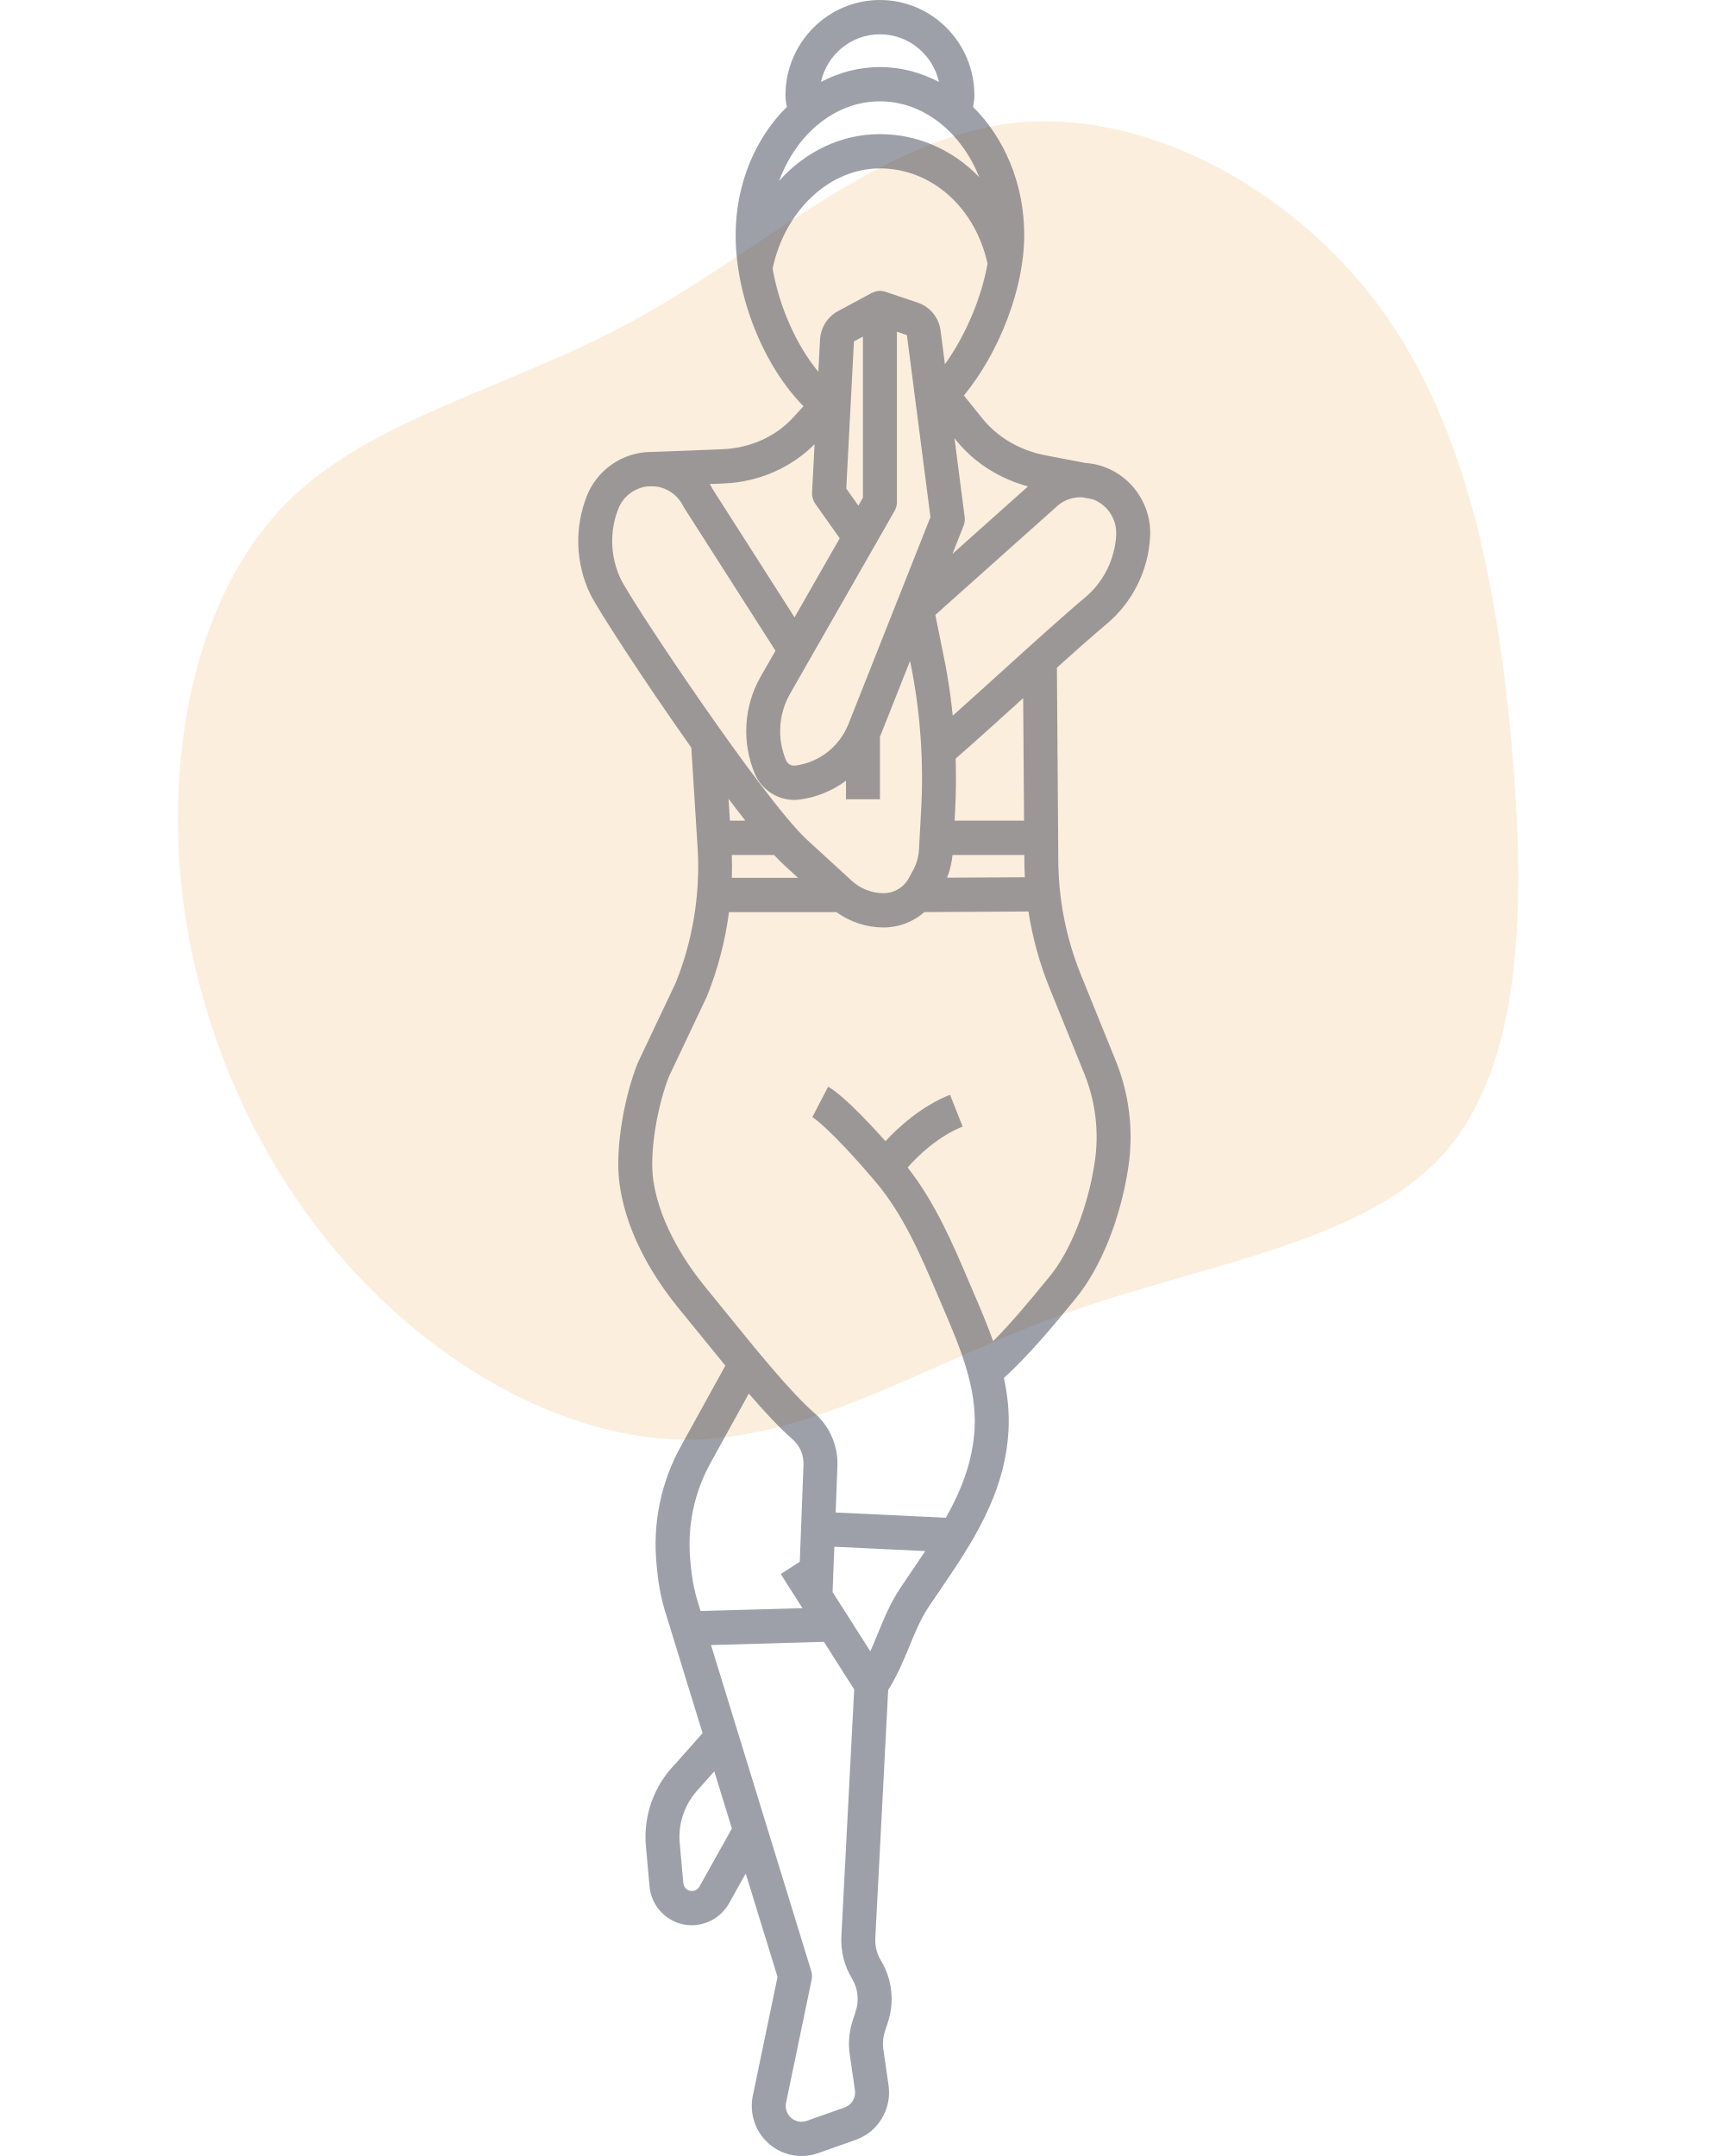
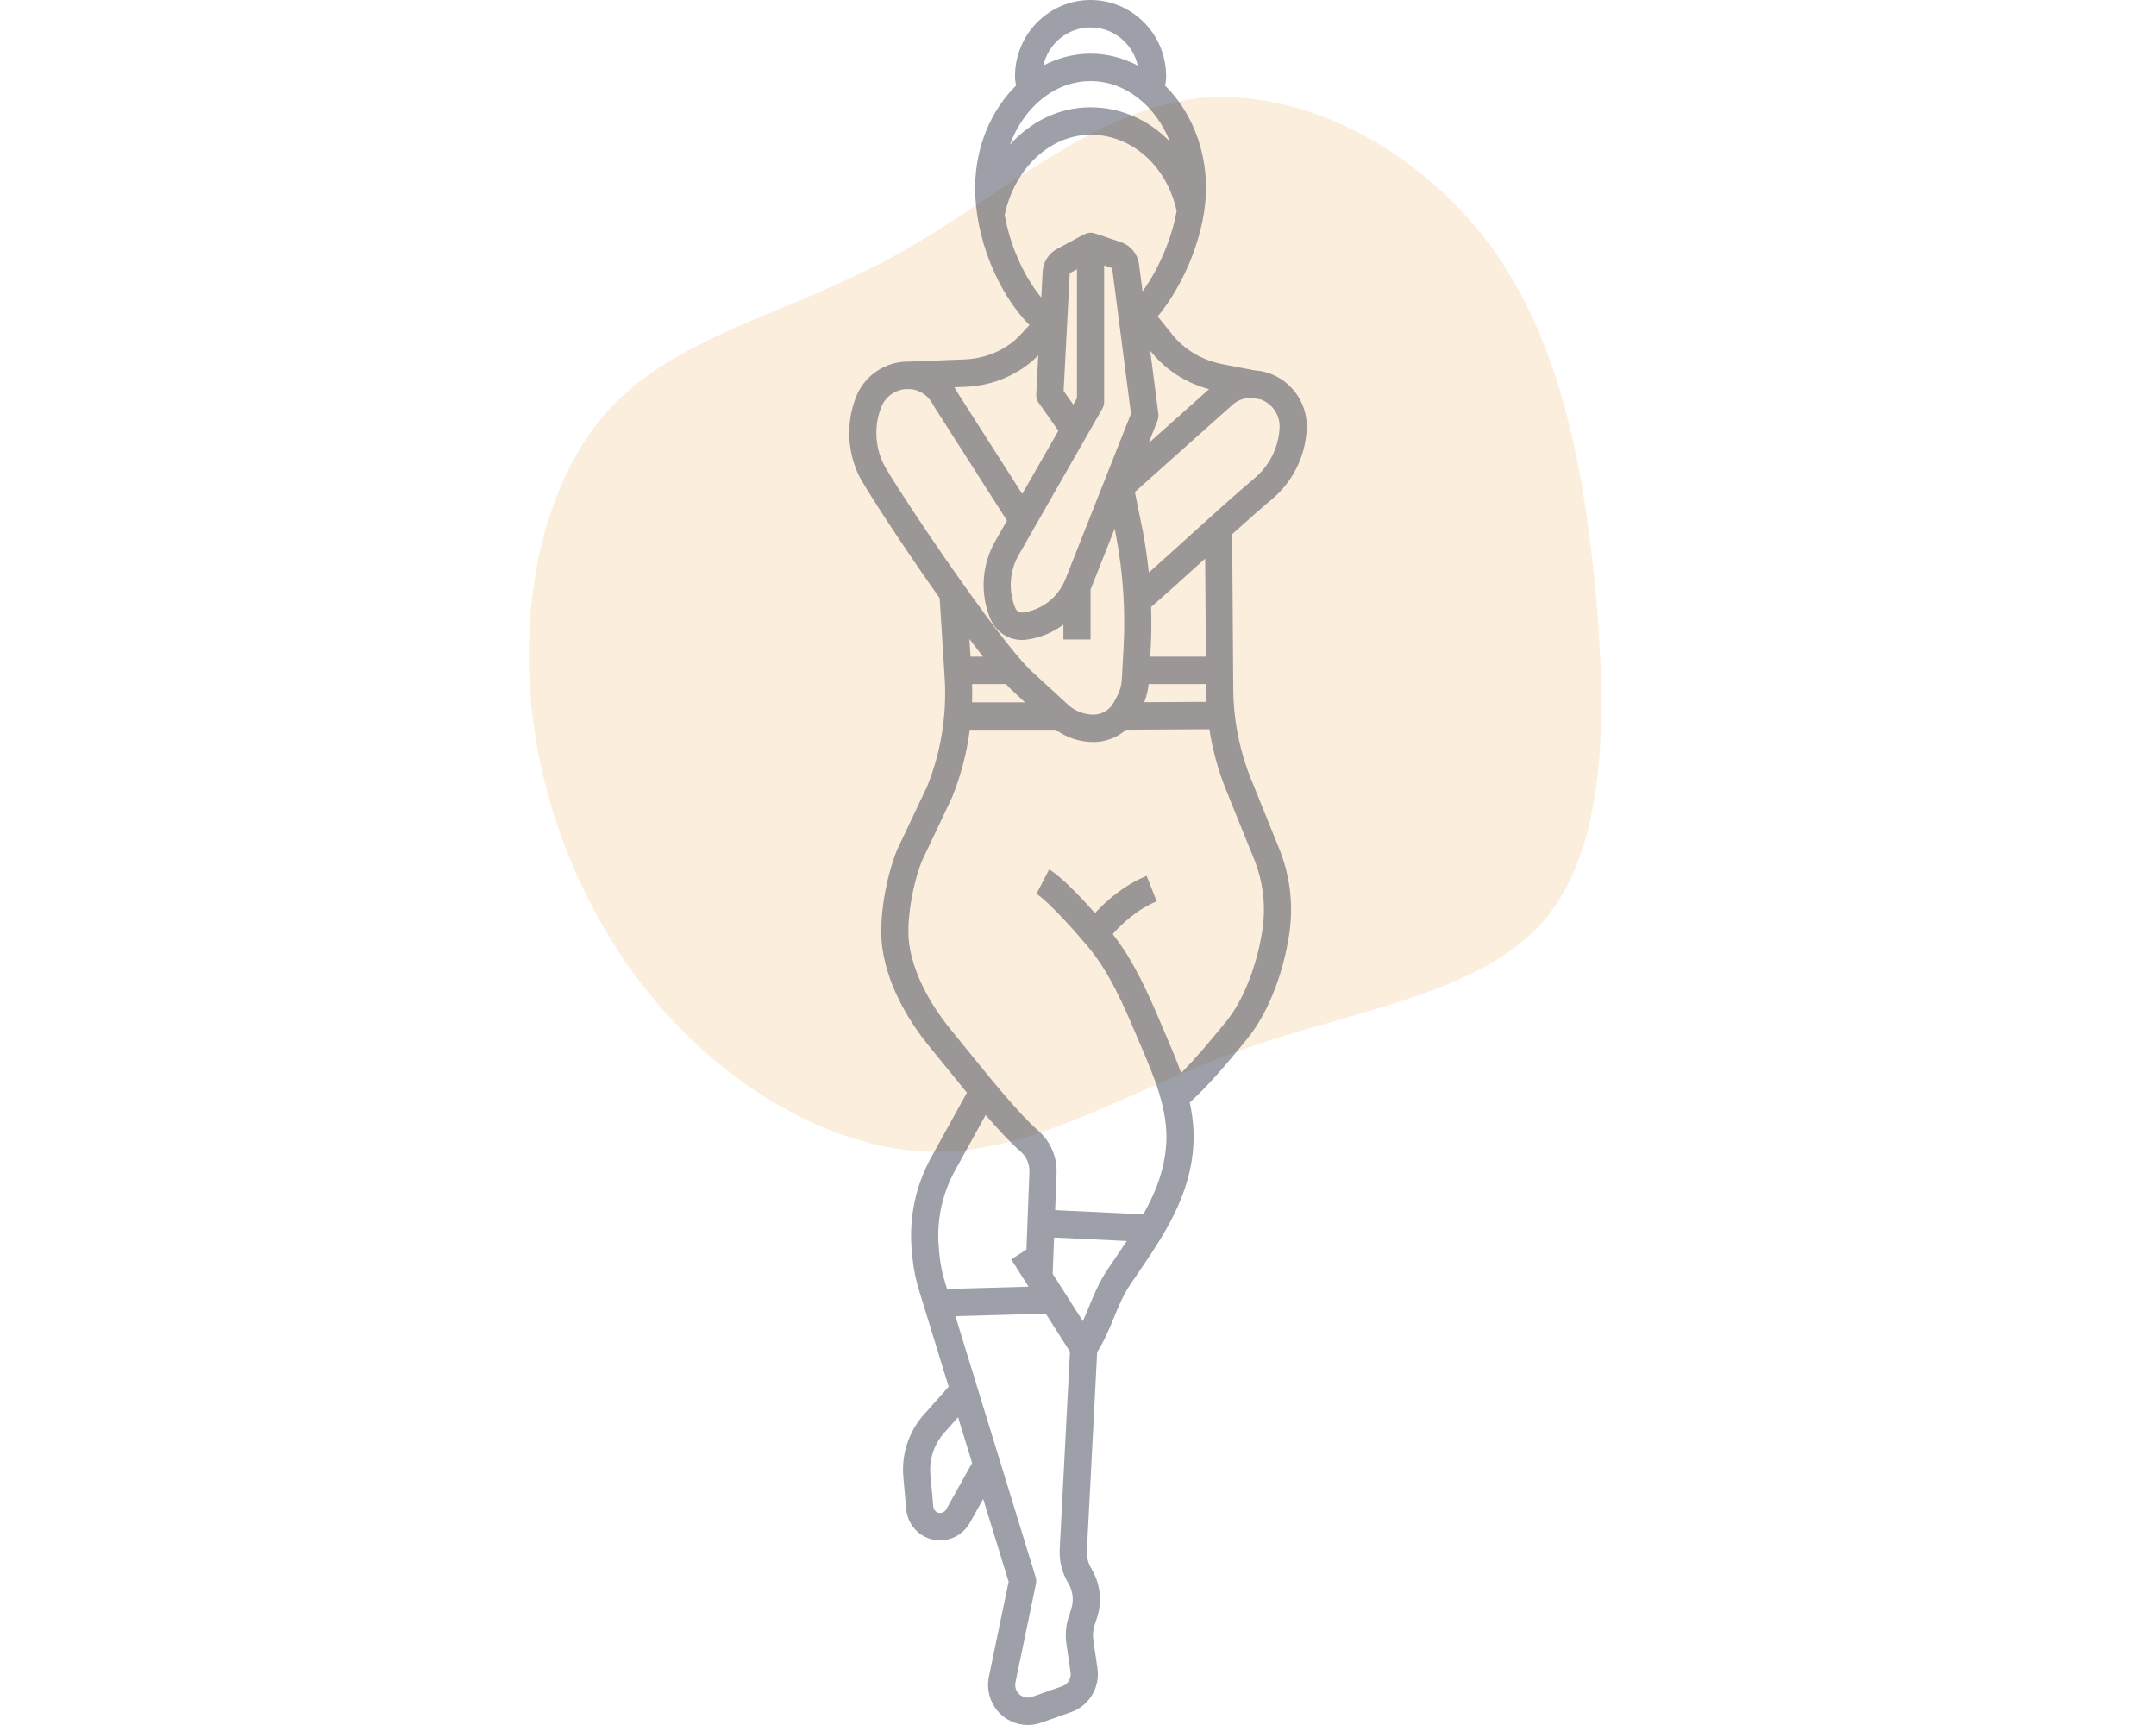
- <svg xmlns="http://www.w3.org/2000/svg" width="275" height="343" viewBox="0 0 275 343" fill="none">
+ <svg xmlns="http://www.w3.org/2000/svg" width="50" height="40" viewBox="0 0 275 343" fill="none">
  <path d="M161.04 19.581C182.162 17.199 205.497 29.855 219.596 48.935C233.559 68.074 238.223 93.496 240.54 118.77C242.72 144.104 242.355 169.21 229.743 183.523C217.069 197.695 191.95 200.993 170.234 208.692C148.382 216.452 129.934 228.614 110.228 229.025C90.658 229.375 69.843 217.633 54.925 200.768C39.945 183.762 30.601 161.411 28.657 138.837C26.776 116.406 32.17 93.469 45.627 79.964C59.22 66.4 80.75 61.984 100.975 50.895C121.199 39.806 139.981 22.104 161.04 19.581Z" fill="#FCEEDD" />
  <path d="M93.367 78.906C91.376 83.928 91.568 89.605 93.892 94.481C94.974 96.749 102.395 108.212 109.989 118.94L111.012 135.246C111.401 142.411 110.19 149.706 107.509 156.351L101.548 168.927C101.525 168.975 101.505 169.022 101.484 169.07C99.426 174.148 97.721 182.748 98.613 188.689C99.845 196.887 104.512 203.949 108.211 208.429C109.227 209.659 110.353 211.052 111.544 212.524C112.769 214.037 114.072 215.649 115.405 217.267L108.392 229.97C105.167 235.757 103.809 242.309 104.462 248.915L104.585 250.155C104.811 252.437 105.282 254.702 105.975 256.854L111.779 275.728L107.417 280.654C104.026 284.115 102.331 288.881 102.767 293.73L103.34 300.077C103.553 302.452 104.943 304.508 107.055 305.574C108.011 306.057 109.036 306.287 110.051 306.287C112.374 306.287 114.645 305.077 115.929 302.913L118.645 298.056L123.706 314.51L119.78 333.384C119.283 335.776 119.882 338.229 121.427 340.113C122.953 341.973 125.218 343 127.534 343C128.404 343 129.28 342.856 130.129 342.556L136.159 340.425C139.729 339.162 141.92 335.506 141.367 331.727L140.541 326.071C140.4 325.113 140.486 324.12 140.785 323.203L141.282 321.674C142.347 318.408 141.937 314.85 140.164 311.916C139.51 310.834 139.2 309.592 139.265 308.325L141.311 268.865C142.754 266.564 143.721 264.26 144.634 262.026C145.577 259.721 146.467 257.542 147.861 255.475C148.348 254.751 148.841 254.028 149.334 253.305C154.515 245.705 159.872 237.846 160.45 227.613C160.615 224.716 160.311 221.929 159.721 219.225C163.759 215.564 167.787 210.661 170.292 207.606L171.109 206.61C175.141 201.727 178.285 193.903 179.519 185.683C180.378 179.962 179.684 174.103 177.511 168.743L171.979 155.091C169.578 149.165 168.365 142.916 168.375 136.492L168.157 106.218C171.209 103.472 174.027 100.973 176.058 99.277C180.188 95.832 182.713 90.757 182.986 85.353C183.265 79.806 179.399 74.846 173.993 73.818C173.557 73.734 173.118 73.683 172.68 73.653L166.33 72.437C162.292 71.663 158.75 69.609 156.3 66.585L153.357 62.922C158.998 56.06 162.956 45.854 162.956 37.401C162.956 29.235 159.788 21.924 154.817 17.018C154.933 16.448 155.03 15.828 155.03 15.173C155.03 6.807 148.287 0 139.999 0C131.711 0 124.968 6.807 124.968 15.173C124.968 15.866 125.071 16.467 125.195 17.003C120.216 21.91 117.041 29.229 117.041 37.401C117.041 47.251 121.519 58.24 127.837 64.627L126.088 66.532C123.337 69.502 119.269 71.3 114.923 71.469L103.755 71.903C103.399 71.9 103.047 71.912 102.697 71.944L102.532 71.951V71.957C98.536 72.372 94.922 74.97 93.367 78.906V78.906ZM116.434 136.018H123.163C123.747 136.649 124.286 137.195 124.771 137.638L126.97 139.655H116.434C116.475 138.443 116.475 137.229 116.434 136.018ZM116.132 130.564L115.913 127.08C116.834 128.304 117.728 129.468 118.591 130.564H116.132ZM113.105 232.634L119.138 221.707C121.626 224.586 124.047 227.2 126.078 228.961C127.288 230.012 127.929 231.539 127.831 233.206L127.244 248.457L124.221 250.419L127.675 255.842L111.462 256.302L111.124 255.203C110.54 253.388 110.149 251.507 109.962 249.612L109.839 248.371C109.296 242.888 110.423 237.449 113.105 232.634V232.634ZM111.261 300.173C110.895 300.788 110.109 301.021 109.471 300.698C109.045 300.482 108.764 300.067 108.719 299.585L108.146 293.238C107.855 289.995 108.989 286.806 111.35 284.392L113.646 281.801L116.444 290.903L111.261 300.173ZM136.148 319.976L135.651 321.503C135.09 323.222 134.934 325.077 135.196 326.871L136.022 332.527C136.196 333.724 135.504 334.883 134.373 335.283L128.342 337.413C127.357 337.764 126.251 337.45 125.587 336.64C125.098 336.043 124.909 335.268 125.066 334.51L129.135 314.944C129.229 314.49 129.207 314.018 129.071 313.575L113.123 261.711L131.085 261.201L135.902 268.766L133.865 308.043C133.742 310.411 134.325 312.733 135.547 314.759C136.499 316.326 136.716 318.228 136.148 319.976V319.976ZM143.392 252.411C141.685 254.942 140.645 257.488 139.64 259.948C139.255 260.889 138.872 261.805 138.467 262.705L132.465 253.282L132.742 246.073L147.211 246.763C146.451 247.909 145.671 249.057 144.881 250.216C144.383 250.948 143.885 251.679 143.392 252.411V252.411ZM172.51 170.811C174.314 175.261 174.891 180.121 174.176 184.869C173.1 192.038 170.334 199.033 166.958 203.123L166.129 204.133C164.129 206.572 161.114 210.25 158.012 213.364C157.074 210.723 155.969 208.144 154.876 205.596L154.176 203.956C151.527 197.73 148.774 191.317 144.405 185.733C146.056 183.871 149.179 180.831 153.156 179.225L151.15 174.16C146.583 176.005 143 179.262 140.874 181.553C134.7 174.603 132.226 173.13 131.753 172.891L129.247 177.72C129.355 177.785 131.984 179.397 139.298 188.011C143.742 193.243 146.522 199.783 149.211 206.107L149.919 207.762C152.631 214.085 155.434 220.623 155.056 227.306C154.762 232.515 152.956 237.074 150.491 241.461L132.952 240.624L133.228 233.475C133.42 230.196 132.064 226.964 129.599 224.825C125.822 221.552 120.227 214.633 115.729 209.075C114.526 207.588 113.389 206.181 112.363 204.939C109.694 201.707 105.054 195.193 103.954 187.871C103.248 183.168 104.699 175.584 106.457 171.206L112.417 158.631C112.44 158.584 112.46 158.536 112.48 158.487C114.21 154.217 115.376 149.701 115.985 145.109H133.065C135.252 146.688 137.871 147.552 140.591 147.552C143.016 147.552 145.3 146.648 147.079 145.104L163.628 145.01C164.272 149.159 165.383 153.225 166.978 157.158L172.51 170.811ZM134.992 115.183C133.566 118.783 130.312 121.317 126.501 121.799C125.888 121.868 125.305 121.533 125.066 120.968C123.619 117.562 123.851 113.611 125.685 110.398L142.337 81.263C142.575 80.847 142.699 80.378 142.699 79.9V52.776L144.29 53.309C146.936 73.795 147.765 80.207 148.036 82.265L134.992 115.183ZM139.998 16.123C146.952 16.123 152.956 21.06 155.796 28.183C151.656 23.893 146.095 21.339 139.998 21.339C133.792 21.339 128.128 24.122 123.963 28.774C126.701 21.331 132.852 16.123 139.998 16.123V16.123ZM139.998 26.792C148.194 26.792 155.148 32.994 157.12 41.941C156.149 47.427 153.604 53.401 150.337 57.947C150.052 55.737 149.809 53.857 149.647 52.602C149.377 50.519 147.981 48.81 146 48.142L140.852 46.41C140.144 46.173 139.384 46.26 138.735 46.609L138.726 46.591L133.322 49.502C131.661 50.393 130.567 52.127 130.468 54.026L130.2 59.156C126.687 54.895 123.978 48.794 122.924 42.726C124.876 33.471 131.99 26.792 139.998 26.792ZM134.642 77.727L135.863 54.315L137.297 53.544V79.171L136.566 80.448L134.642 77.727ZM162.788 111.071L162.928 130.564H151.873L151.951 129.132C152.105 126.321 152.134 123.505 152.044 120.69C155.113 118.018 158.998 114.501 162.788 111.071V111.071ZM151.542 136.018H162.967L162.971 136.511C162.97 137.531 163.004 138.546 163.059 139.559L150.682 139.629C151.14 138.475 151.422 137.253 151.542 136.018ZM177.588 85.08C177.392 88.96 175.578 92.606 172.613 95.079C169.358 97.794 164.238 102.432 159.286 106.916C156.667 109.287 153.992 111.709 151.583 113.856C151.306 111.153 150.925 108.456 150.422 105.776L148.813 97.826L168.403 80.336C169.486 79.458 170.842 79.051 172.21 79.119L173.867 79.436C176.16 80.279 177.716 82.555 177.588 85.08V85.08ZM163.56 77.385L151.535 88.118L153.31 83.641C153.481 83.207 153.539 82.733 153.48 82.269C153.464 82.152 152.71 76.32 151.858 69.719L152.082 69.997C152.092 70.009 152.162 70.097 152.171 70.109C155.007 73.608 159.006 76.147 163.56 77.385V77.385ZM139.998 5.454C144.578 5.454 148.414 8.7 149.384 13.031C146.514 11.528 143.343 10.67 139.998 10.67C136.653 10.67 133.482 11.528 130.612 13.031C131.582 8.7 135.418 5.454 139.998 5.454V5.454ZM115.129 76.918C120.641 76.706 125.839 74.452 129.6 70.668L129.198 78.394C129.166 79.01 129.341 79.619 129.698 80.122L133.601 85.639L126.413 98.214L113.45 77.92C113.288 77.604 113.107 77.302 112.918 77.006L115.129 76.918ZM98.382 80.93C99.16 78.962 100.942 77.645 102.934 77.391L103.526 77.368C104.015 77.359 104.51 77.39 105.004 77.514C106.608 77.919 107.952 79.007 108.689 80.498C108.734 80.587 108.783 80.673 108.835 80.756L123.379 103.523L121.007 107.671C118.327 112.362 117.988 118.135 120.101 123.114C121.173 125.64 123.664 127.26 126.34 127.26C126.616 127.258 126.894 127.242 127.171 127.207C129.91 126.862 132.445 125.797 134.596 124.21V127.159H139.998V117.228C140.001 117.221 140.005 117.214 140.007 117.207L144.784 105.152L145.123 106.826C146.479 114.069 146.961 121.47 146.557 128.828L146.209 135.171C146.147 136.301 145.829 137.423 145.291 138.417L144.592 139.704C143.792 141.18 142.259 142.098 140.591 142.098C138.704 142.098 136.897 141.392 135.501 140.111L128.404 133.602C121.576 127.338 100.524 95.816 98.759 92.115C97.09 88.615 96.952 84.538 98.382 80.93V80.93Z" fill="#2F3547" fill-opacity="0.47" />
</svg>
